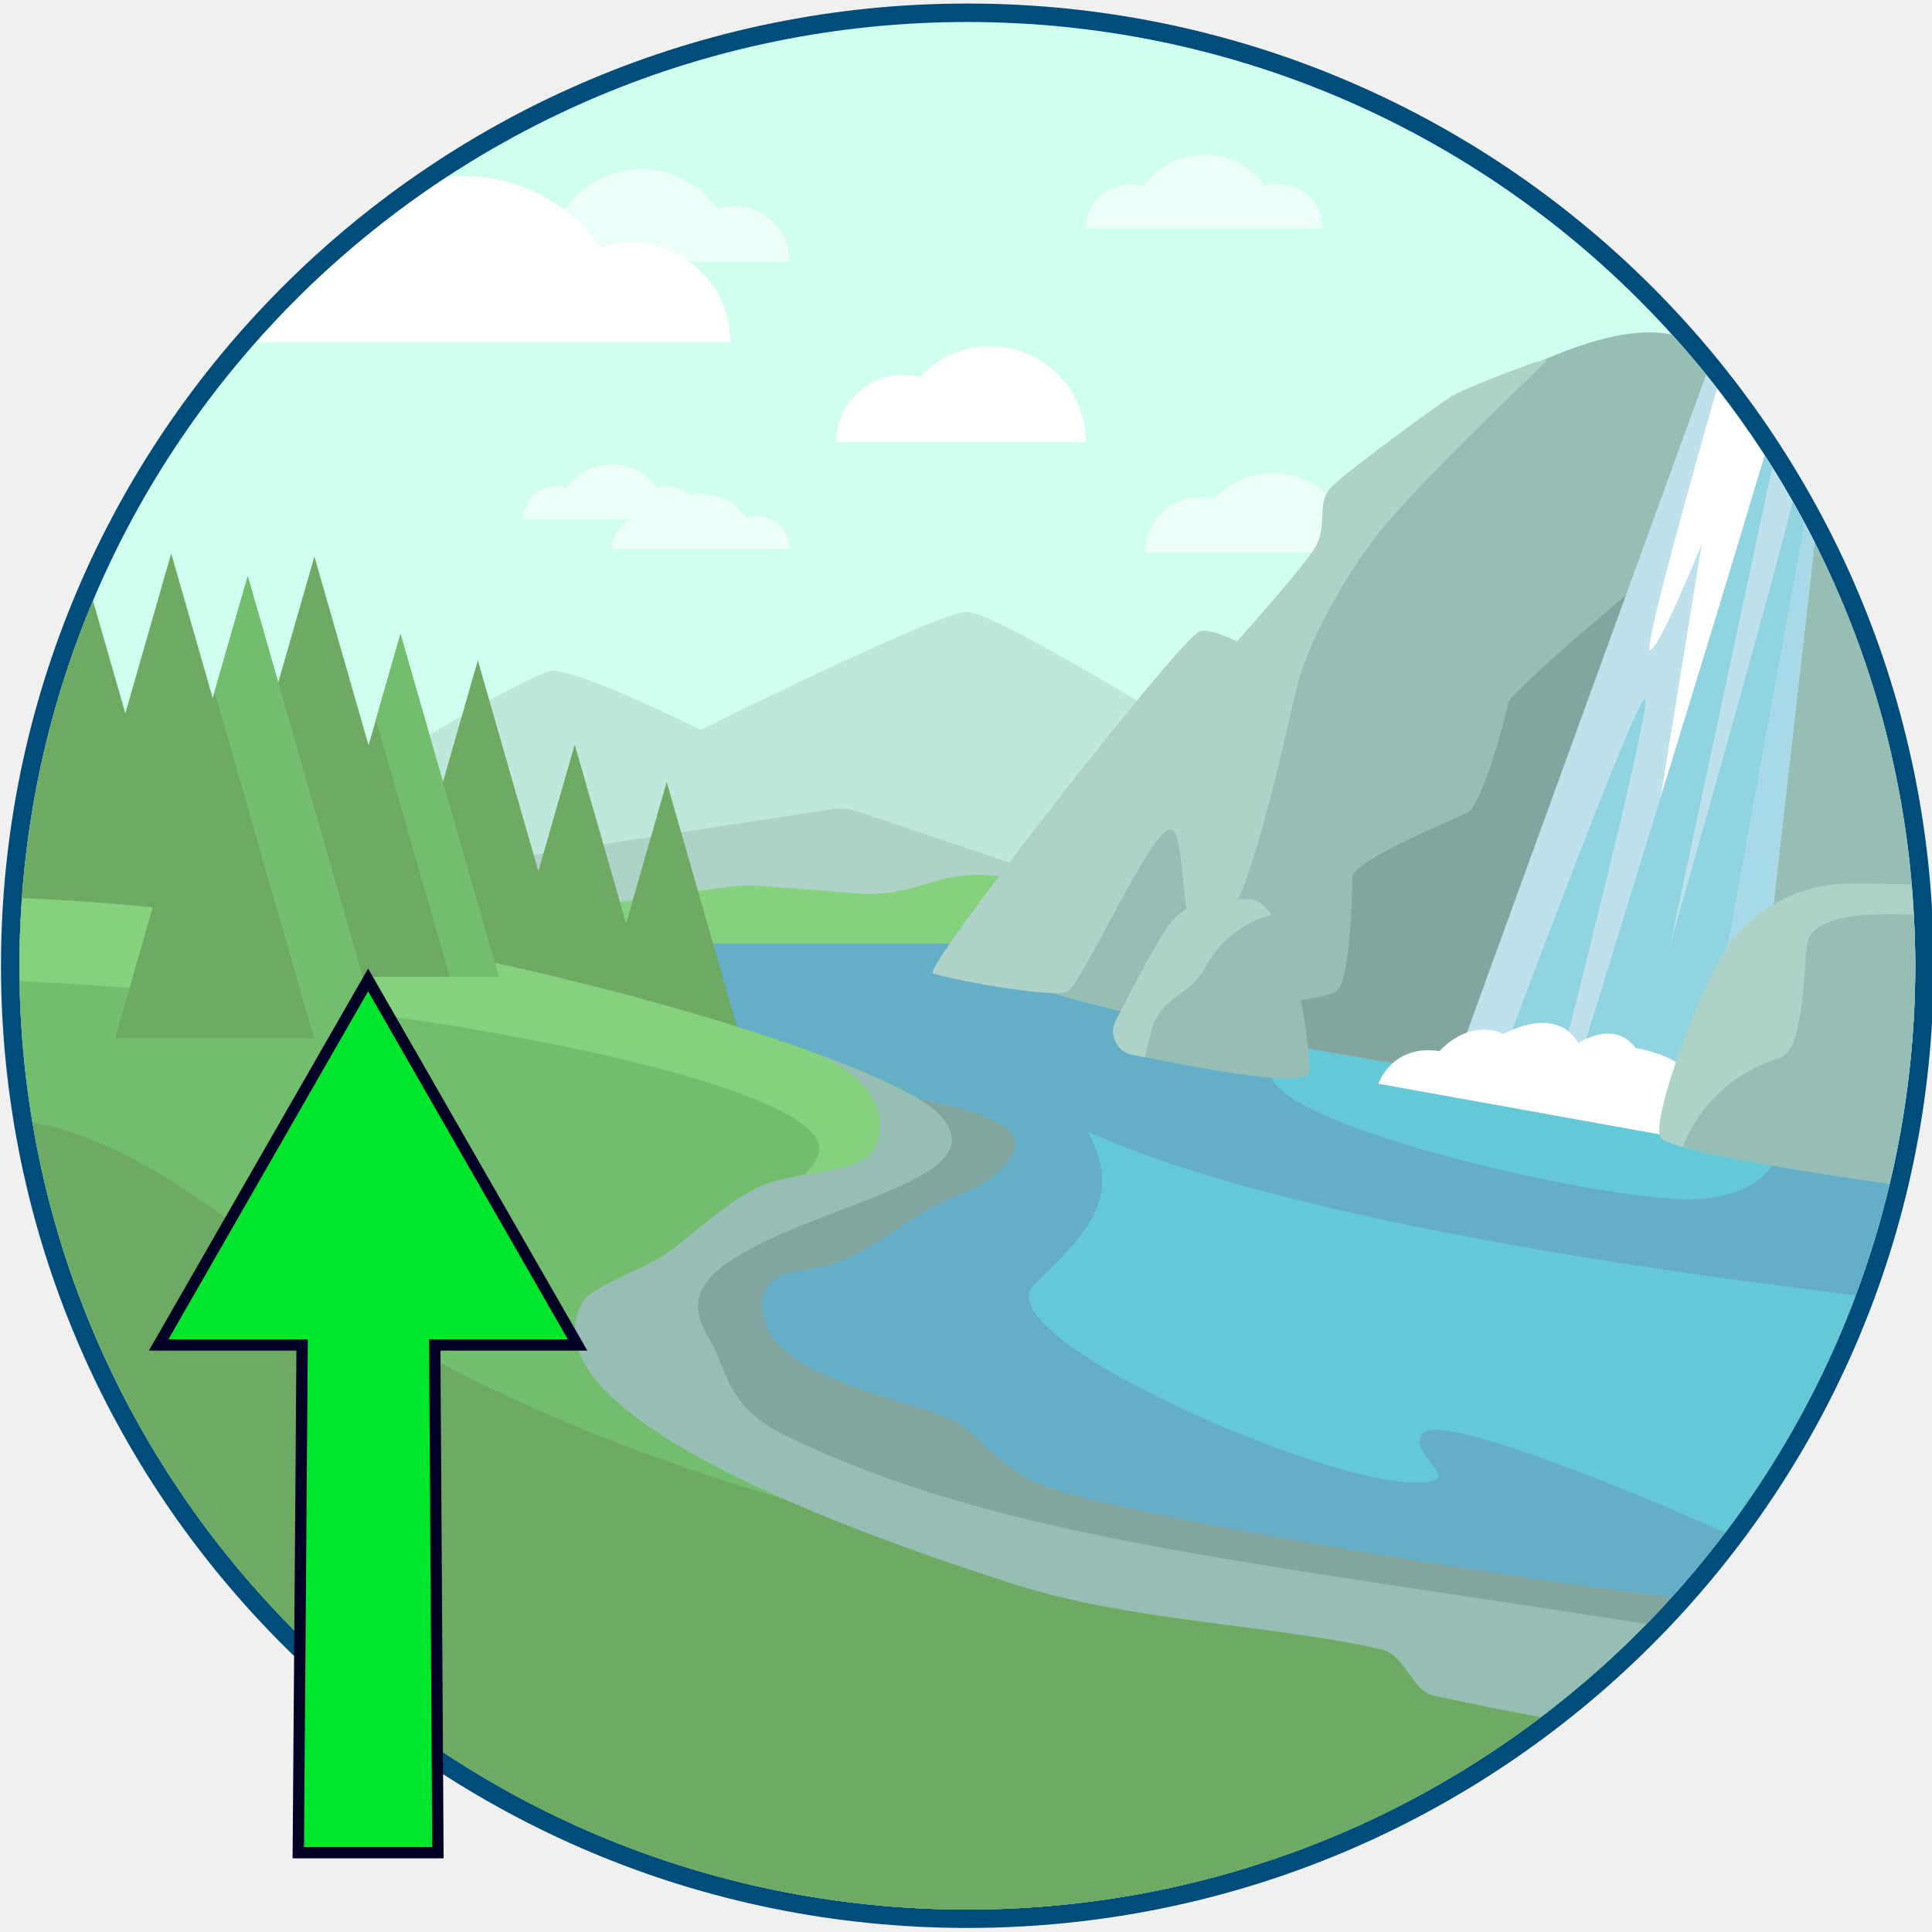
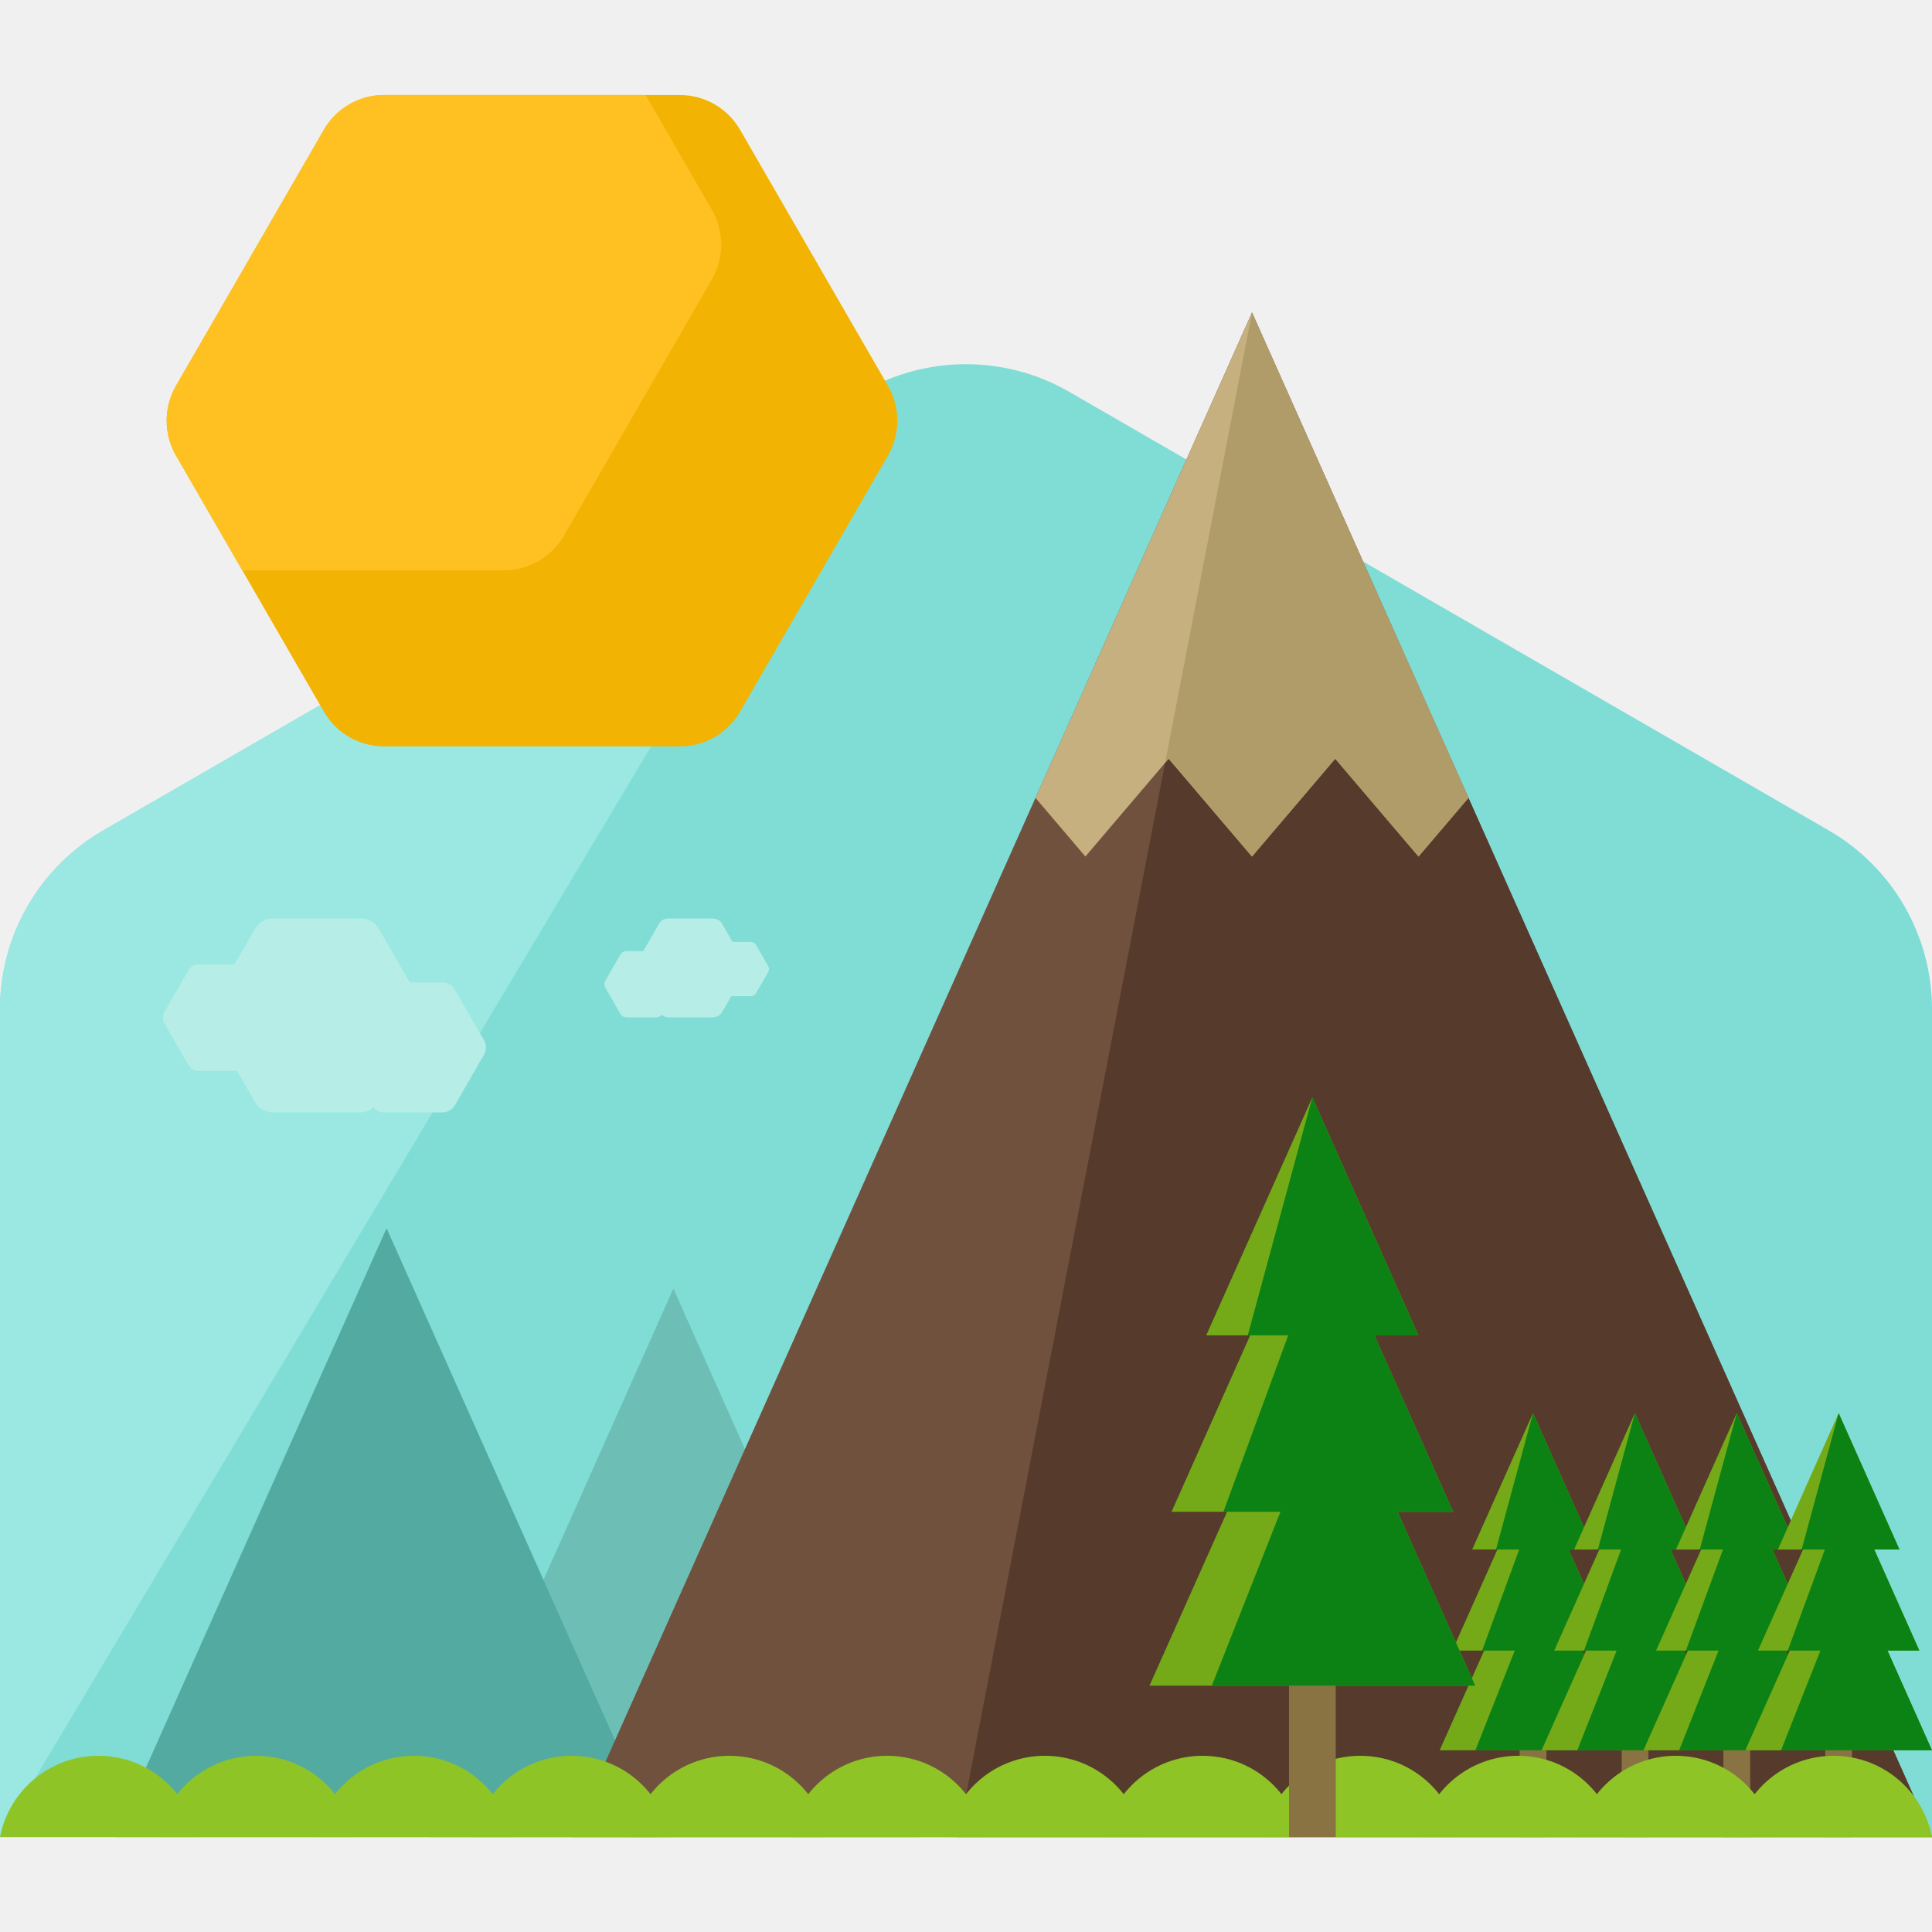
- <svg xmlns="http://www.w3.org/2000/svg" version="1.1" id="Layer_1" x="0px" y="0px" viewBox="0 0 512 512" style="enable-background:new 0 0 512 512;" xml:space="preserve">
-   <defs id="defs133" />
-   <ellipse style="fill:#d0fff0;stroke:#004d7c;stroke-width:4.896;stroke-miterlimit:4;stroke-dasharray:none;stroke-opacity:1" cx="256.353" cy="255.93" id="circle10" rx="253.642" ry="252.547" />
-   <g style="opacity:0.6" id="g14" transform="matrix(0.9812978,0,0,0.9770629,5.140539,5.80166)">
-     <path style="fill:#ffffff" d="m 193,50 c -1.574,0 -3.061,0.31 -4.487,0.759 C 183.998,44.268 176.507,40 168,40 159.493,40 152.002,44.268 147.487,50.759 146.061,50.31 144.574,50 143,50 c -8.284,0 -15,6.716 -15,15 h 80 c 0,-8.284 -6.716,-15 -15,-15 z" id="path12" />
+ <svg xmlns="http://www.w3.org/2000/svg" version="1.1" id="Layer_1" x="0px" y="0px" viewBox="0 0 504.123 504.123" style="enable-background:new 0 0 504.123 504.123;" xml:space="preserve">
+   <defs id="defs4600" />
+   <path style="fill:#7FDDD6;" d="M504.123,479.342V263.333c0-19.251-10.264-36.998-26.923-46.639L278.961,102.219  c-16.652-9.586-37.187-9.586-53.831,0L26.923,216.694C10.264,226.335,0,244.082,0,263.333v216.009H504.123z" id="path4485" />
+   <path style="fill:#9AE8E1;" d="M225.13,102.219L26.923,216.694C10.264,226.335,0,244.082,0,263.333v216.009" id="path4487" />
+   <polygon style="fill:#6DBFB5;" points="239.537,479.342 175.703,336.234 111.86,479.342 " id="polygon4489" />
+   <polygon style="fill:#53AAA1;" points="171.741,479.342 100.872,320.48 30.003,479.342 " id="polygon4491" />
+   <polygon style="fill:#70513D;" points="504.123,479.342 326.68,81.558 149.228,479.342 " id="polygon4493" />
+   <polygon style="fill:#563A2B;" points="504.123,479.342 326.68,81.558 249.966,479.342 " id="polygon4495" />
+   <rect x="396.524" y="450.623" style="fill:#897342;" width="6.987" height="28.719" id="rect4497" />
+   <polygon style="fill:#74AA17;" points="424.369,456.704 412.767,430.702 421.077,430.702 409.309,404.315 415.886,404.315   400.014,368.727 384.142,404.315 390.727,404.315 378.951,430.702 387.261,430.702 375.658,456.704 " id="polygon4499" />
+   <polygon style="fill:#0B8213;" points="424.369,456.704 412.767,430.702 421.077,430.702 409.309,404.315 415.886,404.315   400.014,368.727 390.357,404.315 396.414,404.315 386.725,430.702 395.248,430.702 384.985,456.704 " id="polygon4501" />
+   <rect x="423.148" y="450.623" style="fill:#897342;" width="6.987" height="28.719" id="rect4503" />
+   <polygon style="fill:#74AA17;" points="450.954,456.704 439.351,430.702 447.661,430.702 435.893,404.315 442.47,404.315   426.598,368.727 410.734,404.315 417.312,404.315 405.536,430.702 413.846,430.702 402.243,456.704 " id="polygon4505" />
+   <polygon style="fill:#0B8213;" points="450.954,456.704 439.351,430.702 447.661,430.702 435.893,404.315 442.47,404.315   426.598,368.727 416.941,404.315 422.999,404.315 413.31,430.702 421.833,430.702 411.569,456.704 " id="polygon4507" />
+   <rect x="449.694" y="450.623" style="fill:#897342;" width="6.987" height="28.719" id="rect4509" />
+   <polygon style="fill:#74AA17;" points="477.538,456.704 465.936,430.702 474.246,430.702 462.478,404.315 469.055,404.315   453.183,368.727 437.319,404.315 443.896,404.315 432.12,430.702 440.43,430.702 428.828,456.704 " id="polygon4511" />
+   <polygon style="fill:#0B8213;" points="477.538,456.704 465.936,430.702 474.246,430.702 462.478,404.315 469.055,404.315   453.183,368.727 443.526,404.315 449.583,404.315 439.895,430.702 448.417,430.702 438.154,456.704 " id="polygon4513" />
+   <rect x="476.278" y="450.623" style="fill:#897342;" width="6.987" height="28.719" id="rect4515" />
+   <polygon style="fill:#74AA17;" points="504.123,456.704 492.52,430.702 500.831,430.702 489.062,404.315 495.64,404.315   479.768,368.727 463.904,404.315 470.481,404.315 458.705,430.702 467.015,430.702 455.412,456.704 " id="polygon4517" />
+   <polygon style="fill:#0B8213;" points="504.123,456.704 492.52,430.702 500.831,430.702 489.062,404.315 495.64,404.315   479.768,368.727 470.111,404.315 476.168,404.315 466.479,430.702 475.002,430.702 464.738,456.704 " id="polygon4519" />
+   <polygon style="fill:#C6B07F;" points="348.404,197.971 370.137,223.5 383.173,208.187 326.68,81.558 270.186,208.195   283.215,223.5 304.939,197.971 326.68,223.5 " id="polygon4521" />
+   <polygon style="fill:#AF9C69;" points="304.939,197.971 326.68,223.5 348.404,197.971 370.137,223.5 383.173,208.187 326.68,81.558   304.018,199.05 " id="polygon4523" />
+   <g id="g4549">
+     <path style="fill:#8EC426;" d="M51.373,479.342c-2.332-12.067-12.934-21.197-25.687-21.197S2.332,467.275,0,479.342H51.373z" id="path4525" />
+     <path style="fill:#8EC426;" d="M92.538,479.342c-2.332-12.067-12.942-21.197-25.695-21.197s-23.355,9.129-25.687,21.197   L92.538,479.342L92.538,479.342z" id="path4527" />
+     <path style="fill:#8EC426;" d="M133.703,479.342c-2.339-12.067-12.942-21.197-25.695-21.197s-23.355,9.129-25.702,21.197   L133.703,479.342L133.703,479.342z" id="path4529" />
+     <path style="fill:#8EC426;" d="M174.852,479.342c-2.332-12.067-12.934-21.197-25.687-21.197c-12.761,0-23.363,9.129-25.695,21.197   L174.852,479.342L174.852,479.342z" id="path4531" />
+     <path style="fill:#8EC426;" d="M216.017,479.342c-2.339-12.067-12.942-21.197-25.695-21.197s-23.355,9.129-25.695,21.197   L216.017,479.342L216.017,479.342z" id="path4533" />
+     <path style="fill:#8EC426;" d="M257.166,479.342c-2.339-12.067-12.934-21.197-25.695-21.197c-12.753,0-23.355,9.129-25.687,21.197   L257.166,479.342L257.166,479.342z" id="path4535" />
+     <path style="fill:#8EC426;" d="M298.331,479.342c-2.332-12.067-12.942-21.197-25.695-21.197c-12.753,0-23.355,9.129-25.687,21.197   L298.331,479.342L298.331,479.342z" id="path4537" />
+     <path style="fill:#8EC426;" d="M339.495,479.342c-2.339-12.067-12.942-21.197-25.695-21.197s-23.355,9.129-25.695,21.197   L339.495,479.342L339.495,479.342z" id="path4539" />
+     <path style="fill:#8EC426;" d="M380.644,479.342c-2.332-12.067-12.934-21.197-25.695-21.197c-12.753,0-23.355,9.129-25.687,21.197   L380.644,479.342L380.644,479.342z" id="path4541" />
+     <path style="fill:#8EC426;" d="M421.809,479.342c-2.339-12.067-12.942-21.197-25.695-21.197c-12.753,0-23.355,9.129-25.687,21.197   L421.809,479.342L421.809,479.342z" id="path4543" />
+     <path style="fill:#8EC426;" d="M462.958,479.342c-2.332-12.067-12.934-21.197-25.687-21.197s-23.363,9.129-25.695,21.197   L462.958,479.342L462.958,479.342z" id="path4545" />
+     <path style="fill:#8EC426;" d="M504.123,479.342c-2.339-12.067-12.942-21.197-25.695-21.197c-12.753,0-23.355,9.129-25.687,21.197   L504.123,479.342L504.123,479.342z" id="path4547" />
  </g>
-   <g style="opacity:0.6" id="g18" transform="matrix(0.9812978,0,0,0.9770629,5.140539,5.80166)">
-     <path style="fill:#ffffff" d="m 304,143.94 c 0,-8.327 6.75,-15.077 15.077,-15.077 1.257,0 2.458,0.199 3.625,0.489 3.934,-4.249 9.512,-6.95 15.759,-6.95 11.895,0 21.538,9.643 21.538,21.538 z" id="path16" />
+   <rect x="336.345" y="429.237" style="fill:#897342;" width="12.193" height="50.105" id="rect4551" />
+   <polygon style="fill:#74AA17;" points="384.922,439.847 364.686,394.484 379.187,394.484 358.644,348.436 370.121,348.436   342.433,286.358 314.746,348.436 326.215,348.436 305.688,394.484 320.181,394.484 299.937,439.847 " id="polygon4553" />
+   <polygon style="fill:#0B8213;" points="384.922,439.847 364.686,394.484 379.187,394.484 358.644,348.436 370.121,348.436   342.433,286.358 325.585,348.436 336.14,348.436 319.228,394.484 334.108,394.484 316.203,439.847 " id="polygon4555" />
+   <path style="fill:#F2B303;" d="M231.715,100.691l-38.605-66.828c-3.245-5.616-9.224-9.074-15.722-9.074h-77.162  c-6.483,0-12.477,3.458-15.714,9.074l-38.597,66.828c-3.237,5.616-3.237,12.54,0,18.156l38.597,66.836  c3.237,5.616,9.232,9.074,15.714,9.074h77.162c6.498,0,12.477-3.458,15.722-9.074l38.605-66.836  C234.945,113.231,234.945,106.307,231.715,100.691z" id="path4557" />
+   <path style="fill:#FFC022;" d="M168.464,24.781h-68.238c-6.483,0-12.477,3.458-15.714,9.074l-38.597,66.828  c-3.237,5.616-3.237,12.54,0,18.156l17.306,29.972h68.23c6.491,0,12.477-3.458,15.722-9.074l38.597-66.836  c3.23-5.616,3.23-12.54,0-18.156L168.464,24.781z" id="path4559" />
+   <g id="g4565">
+     <path style="fill:#B7EDE7;" d="M126.33,271.494l-7.704-13.336c-0.646-1.126-1.835-1.812-3.135-1.812h-8.57l-8.066-13.974   c-0.969-1.678-2.749-2.71-4.687-2.71H71.2c-1.93,0-3.718,1.032-4.679,2.71l-5.372,9.287h-9.381c-1.063,0-2.048,0.559-2.568,1.481   l-6.309,10.925c-0.52,0.922-0.52,2.048,0,2.97l6.309,10.925c0.52,0.906,1.504,1.481,2.568,1.481h10.067l4.695,8.129   c0.961,1.67,2.749,2.702,4.679,2.702h22.969c1.252,0,2.347-0.551,3.293-1.308c0.677,0.772,1.583,1.308,2.631,1.308h15.399   c1.3,0,2.489-0.693,3.135-1.804l7.704-13.336C126.984,273.999,126.984,272.62,126.33,271.494z" id="path4561" />
+     <path style="fill:#B7EDE7;" d="M157.956,255.882l3.923-6.79c0.331-0.567,0.937-0.922,1.599-0.922h4.372l4.104-7.113   c0.488-0.859,1.402-1.386,2.387-1.386h11.705c0.985,0,1.89,0.52,2.387,1.386l2.725,4.726h4.789c0.536,0,1.04,0.291,1.308,0.764   l3.206,5.561c0.276,0.48,0.276,1.048,0,1.512l-3.206,5.569c-0.268,0.465-0.772,0.748-1.308,0.748h-5.128l-2.387,4.143   c-0.488,0.851-1.402,1.378-2.387,1.378H174.34c-0.646,0-1.189-0.284-1.678-0.67c-0.339,0.394-0.811,0.67-1.339,0.67h-7.845   c-0.662,0-1.268-0.354-1.599-0.922l-3.923-6.798C157.617,257.158,157.617,256.457,157.956,255.882z" id="path4563" />
  </g>
-   <path style="fill:#bfe8dc;stroke-width:0.979" d="m 52.243,232.48 c 0,0 86.354,-54.716 94.205,-54.716 7.85,0 39.252,15.633 39.252,15.633 0,0 62.803,-31.266 70.653,-31.266 7.85,0 70.653,39.083 70.653,39.083 v 39.083 H 52.243 Z" id="path20" />
-   <path style="fill:#64afc7;stroke-width:0.979" d="m 5.141,255.93 c 0,138.142 112.471,250.128 251.212,250.128 138.741,0 251.212,-111.986 251.212,-250.128 0,-5.256 -0.217,-10.458 -0.538,-15.633 H 5.678 c -0.321,5.175 -0.538,10.377 -0.538,15.633 z" id="path22" />
-   <path style="fill:#82a5a0;stroke-width:0.979" d="m 272.708,392.067 c -15.047,-9.119 -13.085,-13.516 -24.206,-17.424 -11.121,-3.908 -36.592,-9.484 -43.832,-20.355 -4.988,-7.491 -3.319,-16.744 7.196,-17.587 17.254,-1.385 28.212,-14.981 42.032,-19.949 9.478,-3.406 21.375,-13.106 11.285,-18.808 -9.077,-5.13 -24.859,-7.165 -24.859,-7.165 l -4.088,19.867 -59.859,28.335 0.491,26.869 c 0,0 99.602,50.807 102.055,51.296 1.83,0.364 94.014,19.211 140.74,28.764 8.283,-7.066 16.125,-14.626 23.421,-22.694 -37.069,-4.06 -156.788,-22.913 -170.375,-31.148 z" id="path24" />
-   <path style="fill:#64c8d7;stroke-width:0.979" d="m 467.814,300.867 c 7.372,5.176 -0.809,16.292 -18.8,16.943 -27.181,0.984 -144.234,-26.975 -104.018,-40.06 48.981,-15.936 122.817,23.116 122.817,23.116 z" id="path26" />
-   <path style="fill:#afd2c8;stroke-width:0.979" d="M 287.754,248.113 H 115.046 l 13.248,-19.541 92.12,-14.112 c 2.336,-0.358 4.725,-0.15 6.963,0.605 l 57.433,19.369 z" id="path28" />
-   <path style="fill:#84d27e;stroke-width:0.979" d="M 264.858,250.067 H 145.139 l 2.78,-8.794 45.155,-6.232 c 2.925,-0.404 5.886,-0.49 8.83,-0.259 l 25.317,1.99 c 4.986,0.392 10.002,-0.131 14.799,-1.542 l 5.839,-1.718 c 5.597,-1.646 11.484,-2.081 17.264,-1.273 l 19.196,2.682 z" id="path30" />
-   <path style="fill:#96beb4;stroke-width:0.979" d="m 321.118,172.554 c -1.659,0.284 -62.68,77.907 -55.607,84.679 14.681,14.057 190.101,37.804 237.858,44.043 2.708,-14.715 4.196,-29.854 4.196,-45.346 0,-64.307 -24.393,-122.929 -64.444,-167.242 -9.644,-2.034 -24.854,0.49 -54.293,16.774 -5.747,3.179 -38.271,62.043 -67.71,67.092 z" id="path32" />
-   <path style="fill:#82a5a0;stroke-width:0.979" d="M 453.029,294.431 437.893,151.873 c 0,0 -37.78,31.266 -38.271,34.686 -0.491,3.42 -6.869,26.869 -10.794,28.823 -3.925,1.954 -30.42,12.702 -30.42,17.099 0,4.397 -0.654,26.706 -3.925,29.964 -3.189,3.175 -28.09,3.275 -37.222,9.913 39.631,7.968 94,16.183 135.768,22.074 z" id="path34" />
-   <path style="fill:#6eaa64;stroke-width:0.979" d="M 176.681,207.24 165.922,244.735 152.312,197.306 142.674,230.893 126.635,174.997 108.925,236.715 83.318,147.476 64.463,213.183 45.374,146.662 33.213,189.042 24.642,159.175 C 12.09,188.939 5.141,221.625 5.141,255.93 c 0,15.867 1.55,31.365 4.386,46.41 H 203.97 Z" id="path36" />
-   <path style="fill:#73be6e;stroke-width:0.979" d="M 436.314,430.367 C 304.764,436.035 131.812,369.974 185.373,334.42 208.924,318.787 266.057,312.49 248.502,295.012 232.802,279.379 111.121,242.251 5.853,238.016 5.431,243.94 5.141,249.899 5.141,255.93 c 0,138.142 112.471,250.128 251.212,250.128 70.583,0 134.327,-29.025 179.961,-75.691 z" id="path38" />
-   <path style="fill:#84d27e;stroke-width:0.979" d="m 217.101,304.294 c 0,11.081 -33.155,19.983 -32.774,42.33 0.47,-4.379 3.301,-8.598 9.223,-12.53 23.551,-15.633 72.507,-21.605 54.953,-39.083 C 232.802,279.379 111.121,242.251 5.853,238.016 5.431,243.94 5.141,249.899 5.141,255.93 c 0,1.365 0.081,2.709 0.103,4.069 C 111.775,265.049 217.101,287.196 217.101,304.294 Z" id="path40" />
-   <g id="g46" transform="matrix(0.9812978,0,0,0.9770629,5.140539,5.80166)">
-     <path style="fill:#6eaa64" d="m 256,512 c 71.928,0 136.887,-29.706 183.391,-77.468 C 383.744,433.267 215.511,424.377 98.667,355.333 69.333,338 40,305.333 3.574,298.48 23.818,419.637 129.095,512 256,512 Z" id="path42" />
-     <polygon style="fill:#6eaa64" points="76.357,258.979 129.476,258.979 102.917,166.021 " id="polygon44" />
-   </g>
-   <polygon style="fill:#73be6e" points="102.917,166.021 96.277,189.26 116.196,258.979 129.476,258.979 " id="polygon48" transform="matrix(0.9812978,0,0,0.9770629,5.140539,5.80166)" />
-   <polygon style="fill:#6eaa64" points="25.857,275.667 97.476,275.667 61.667,150.333 " id="polygon50" transform="matrix(0.9812978,0,0,0.9770629,5.140539,5.80166)" />
-   <polygon style="fill:#73be6e" points="61.667,150.333 52.714,181.667 79.571,275.667 97.476,275.667 " id="polygon52" transform="matrix(0.9812978,0,0,0.9770629,5.140539,5.80166)" />
-   <path style="fill:#afd2c8;stroke-width:0.979" d="m 385.557,104.485 c -2.363,1.176 -29.603,21.007 -33.037,24.915 -3.435,3.908 -0.981,9.282 -3.435,14.656 -1.69,3.702 -13.856,17.603 -21.264,25.894 -4.22,-1.974 -8.11,-3.304 -9.975,-2.608 -5.233,1.954 -73.271,89.238 -70.653,90.541 2.617,1.302 31.728,6.839 35.654,4.885 3.925,-1.954 22.57,-43.968 27.476,-42.991 4.906,0.977 0.981,37.128 11.776,28.335 9.128,-7.436 18.116,-51.664 21.316,-64.998 3.707,-15.446 16.057,-35.505 25.459,-46.062 15.374,-17.262 39.955,-40.126 40.888,-41.362 1.473,-1.954 -19.952,6.676 -24.204,8.794 z" id="path54" />
-   <path style="fill:#bee1eb;stroke-width:0.979" d="M 480.919,143.756 C 472.905,127.891 463.217,113.016 452.135,99.302 L 384.893,284.258 c 0.02,0.003 0.036,0.006 0.056,0.009 3.411,0.543 6.825,1.08 10.235,1.61 0.102,0.016 0.203,0.031 0.304,0.047 3.332,0.519 6.658,1.031 9.969,1.536 0.161,0.024 0.322,0.049 0.483,0.073 3.21,0.489 6.407,0.973 9.581,1.448 0.289,0.043 0.577,0.086 0.867,0.129 2.989,0.447 5.954,0.887 8.893,1.321 0.469,0.069 0.938,0.138 1.404,0.206 2.807,0.412 5.583,0.817 8.329,1.215 0.508,0.074 1.022,0.149 1.528,0.222 2.668,0.386 5.295,0.763 7.893,1.134 0.529,0.075 1.068,0.153 1.595,0.228 2.582,0.368 5.114,0.727 7.61,1.079 0.524,0.074 1.063,0.15 1.582,0.224 2.647,0.372 5.235,0.734 7.766,1.086 0.203,0.028 0.416,0.059 0.617,0.086 z" id="path56" />
-   <path style="fill:#ffffff;stroke-width:0.979" d="m 468.432,121.957 c -4.179,-6.529 -8.688,-12.822 -13.437,-18.924 -5.499,19.28 -19.333,68.409 -17.756,69.195 1.963,0.977 13.737,-28.008 13.737,-28.008 l -14.065,86.632 z" id="path58" />
-   <path style="fill:#a7dae6;stroke-width:0.979" d="m 476.769,136.066 -34.894,156.777 c 0.849,0.122 1.717,0.247 2.558,0.367 0.529,0.075 1.068,0.153 1.595,0.228 2.582,0.368 5.114,0.727 7.61,1.079 0.524,0.074 1.063,0.15 1.582,0.224 2.647,0.372 5.235,0.734 7.766,1.086 0.203,0.028 0.416,0.059 0.617,0.086 l 17.315,-152.156 c -1.315,-2.604 -2.745,-5.138 -4.149,-7.689 z" id="path60" />
-   <g id="g68" transform="matrix(0.9812978,0,0,0.9770629,5.140539,5.80166)">
-     <path style="fill:#91d4e1" d="m 416.333,282 c 0,0 24.667,-96.833 22.667,-98.333 -2,-1.5 -37.667,94.667 -37.667,94.667 z" id="path62" />
-     <path style="fill:#91d4e1" d="m 438,287 35.357,-166.087 c -0.692,-1.109 -1.333,-2.252 -2.042,-3.349 C 456.76,166.787 420,286 420,286 Z" id="path64" />
-     <path style="fill:#91d4e1" d="m 453.334,294.667 28.738,-158.636 c -1.047,-1.964 -2.064,-3.946 -3.16,-5.879 C 466.942,177.227 433.75,292.5 433.75,292.5 Z" id="path66" />
-   </g>
-   <path style="fill:#ffffff;stroke-width:0.979" d="m 452.122,302.829 -86.845,-15.633 c 0,0 3.598,-10.585 16.191,-8.63 0,0 7.524,-8.794 17.009,-4.56 0,0 13.738,-7.98 19.79,2.443 0,0 9.486,-6.514 15.21,1.302 0,0 24.859,3.094 18.645,25.078 z" id="path70" />
-   <path style="fill:#afd2c8;stroke-width:0.979" d="m 506.58,234.434 c 0,0 -15.986,-0.677 -21.257,0 -10.141,1.302 -18.646,6.188 -25.514,13.679 -7.18,7.831 -22.898,48.853 -19.626,53.413 2.643,3.685 44.576,9.919 60.572,12.176 4.407,-18.553 6.81,-37.879 6.81,-57.773 0,-7.248 -0.38,-14.404 -0.985,-21.495 z" id="path72" />
-   <g id="g78" transform="matrix(0.9812978,0,0,0.9770629,5.140539,5.80166)">
-     <path style="fill:#96beb4" d="m 449.154,305.16 c 12.777,3.644 42.828,8.116 55.905,9.969 C 509.551,296.14 512,276.361 512,256 c 0,-4.655 -0.191,-9.262 -0.457,-13.851 -12.256,-0.345 -28.183,-0.4 -28.877,8.851 -1,13.333 -1.69,28.255 -7.332,30 -8.084,2.5 -20.084,9 -26.18,24.16 z" id="path74" />
-     <path style="fill:#96beb4" d="m 296.075,270.897 c -1.947,3.823 0.264,8.433 4.473,9.264 16.489,3.257 43.99,8.838 47.656,5.172 1.414,-1.414 -4.204,-47 -15.871,-47.333 -11.667,-0.333 -16.667,1.333 -20.667,5.333 -2.737,2.738 -10.785,18.127 -15.591,27.564 z" id="path76" />
-   </g>
-   <path style="fill:#afd2c8;stroke-width:0.979" d="m 331.258,238.343 c -11.449,-0.325 -16.355,1.302 -20.28,5.211 -2.687,2.675 -10.584,17.71 -15.3,26.932 -1.911,3.735 0.259,8.24 4.389,9.052 1.046,0.205 2.165,0.422 3.332,0.644 0.505,-2.326 1.171,-5.077 2.018,-7.967 2.289,-7.816 10.794,-9.119 14.065,-15.958 2.757,-5.767 10.391,-12.394 17.426,-13.766 -1.702,-2.506 -3.582,-4.088 -5.649,-4.147 z" id="path80" />
-   <path style="fill:#64c8d7;stroke-width:0.979" d="m 491.796,343.261 c -112.29,-13.563 -173.785,-29.684 -203.551,-43.363 9.486,17.587 0.164,26.381 -14.229,40.711 -14.455,14.392 92.122,59.685 106.798,51.296 2.679,-1.532 -8.341,-8.794 -3.271,-12.376 6.215,-4.392 56.425,16.122 79.623,26.68 14.403,-19.05 26.121,-40.219 34.629,-62.947 z" id="path82" />
-   <path style="fill:#96beb4;stroke-width:0.979" d="m 193.55,334.095 c 23.551,-15.633 72.507,-21.605 54.953,-39.083 -4.014,-3.997 -14.989,-9.403 -30.815,-15.302 15.043,7.706 17.732,16.929 14.133,24.421 -3.598,7.491 -20.934,5.537 -31.402,10.748 -9.029,4.494 -17.007,12.573 -24.206,17.587 -5.09,3.546 -19.67,8.541 -21.915,12.702 -13.559,25.125 46.232,52.848 114.237,74.598 31.678,10.131 69.065,10.736 97.724,17.408 6.071,1.414 8,10.96 13.577,12.171 10.635,2.31 20.26,4.236 28.439,5.723 9.95,-7.542 19.33,-15.795 28.039,-24.701 -108.98,-17.13 -172.764,-22.992 -228.371,-50.025 -15.584,-7.575 -15.164,-17.637 -19.953,-25.404 -4.776,-7.744 -4.483,-14.177 5.56,-20.844 z" id="path84" />
-   <g style="opacity:0.6" id="g88" transform="matrix(0.9812978,0,0,0.9770629,5.140539,5.80166)">
-     <path style="fill:#ffffff" d="m 340,44 c -1.259,0 -2.449,0.248 -3.589,0.607 C 332.798,39.414 326.805,36 320,36 313.195,36 307.202,39.414 303.589,44.607 302.449,44.248 301.259,44 300,44 c -6.627,0 -12,5.373 -12,12 h 64 c 0,-6.627 -5.373,-12 -12,-12 z" id="path86" />
-   </g>
-   <g style="opacity:0.6" id="g92" transform="matrix(0.9812978,0,0,0.9770629,5.140539,5.80166)">
-     <path style="fill:#ffffff" d="m 160,143 h 48 c 0,-4.971 -4.029,-9 -9,-9 -0.944,0 -1.837,0.186 -2.692,0.456 C 193.599,130.561 189.104,128 184,128 c -1.043,0 -2.038,0.173 -3.02,0.376 -1.596,-1.44 -3.662,-2.376 -5.98,-2.376 -0.944,0 -1.837,0.186 -2.692,0.456 C 169.599,122.561 165.104,120 160,120 c -5.104,0 -9.599,2.561 -12.308,6.456 C 146.837,126.186 145.944,126 145,126 c -4.971,0 -9,4.029 -9,9 h 29.062 c -2.971,1.47 -5.062,4.461 -5.062,8 z" id="path90" />
-   </g>
-   <g id="g98" transform="matrix(0.9812978,0,0,0.9770629,5.140539,5.80166)">
-     <path style="fill:#ffffff" d="m 220.645,113.906 c 0,-10.015 8.119,-18.134 18.134,-18.134 1.512,0 2.957,0.239 4.361,0.588 4.732,-5.11 11.441,-8.359 18.955,-8.359 C 276.402,88 288,99.598 288,113.906 Z" id="path94" />
-     <path style="fill:#ffffff" d="M 63.955,86.814 H 192 c 0,-14.912 -12.088,-27 -27,-27 -2.833,0 -5.51,0.558 -8.076,1.367 C 148.796,49.497 135.312,41.814 120,41.814 c -1.561,0 -3.088,0.132 -4.607,0.288 C 96.305,54.675 79.016,69.731 63.955,86.814 Z" id="path96" />
-   </g>
-   <g id="g100" />
-   <g id="g102" />
-   <g id="g104" />
-   <g id="g106" />
-   <g id="g108" />
-   <g id="g110" />
-   <g id="g112" />
-   <g id="g114" />
-   <g id="g116" />
-   <g id="g118" />
-   <g id="g120" />
-   <g id="g122" />
-   <g id="g124" />
-   <g id="g126" />
-   <g id="g128" />
-   <path style="fill:#00e62d;stroke:#000024;stroke-width:3;stroke-linecap:butt;stroke-linejoin:miter;stroke-opacity:1;fill-opacity:1;stroke-miterlimit:4;stroke-dasharray:none" d="M 79.051,490.976 80.069,356.42 H 42.049 L 97.553,259.688 153.057,356.42 h -37.844 l 0.841,134.556 z" id="path4616" />
+   <g id="g4567" />
+   <g id="g4569" />
+   <g id="g4571" />
+   <g id="g4573" />
+   <g id="g4575" />
+   <g id="g4577" />
+   <g id="g4579" />
+   <g id="g4581" />
+   <g id="g4583" />
+   <g id="g4585" />
+   <g id="g4587" />
+   <g id="g4589" />
+   <g id="g4591" />
+   <g id="g4593" />
+   <g id="g4595" />
</svg>
